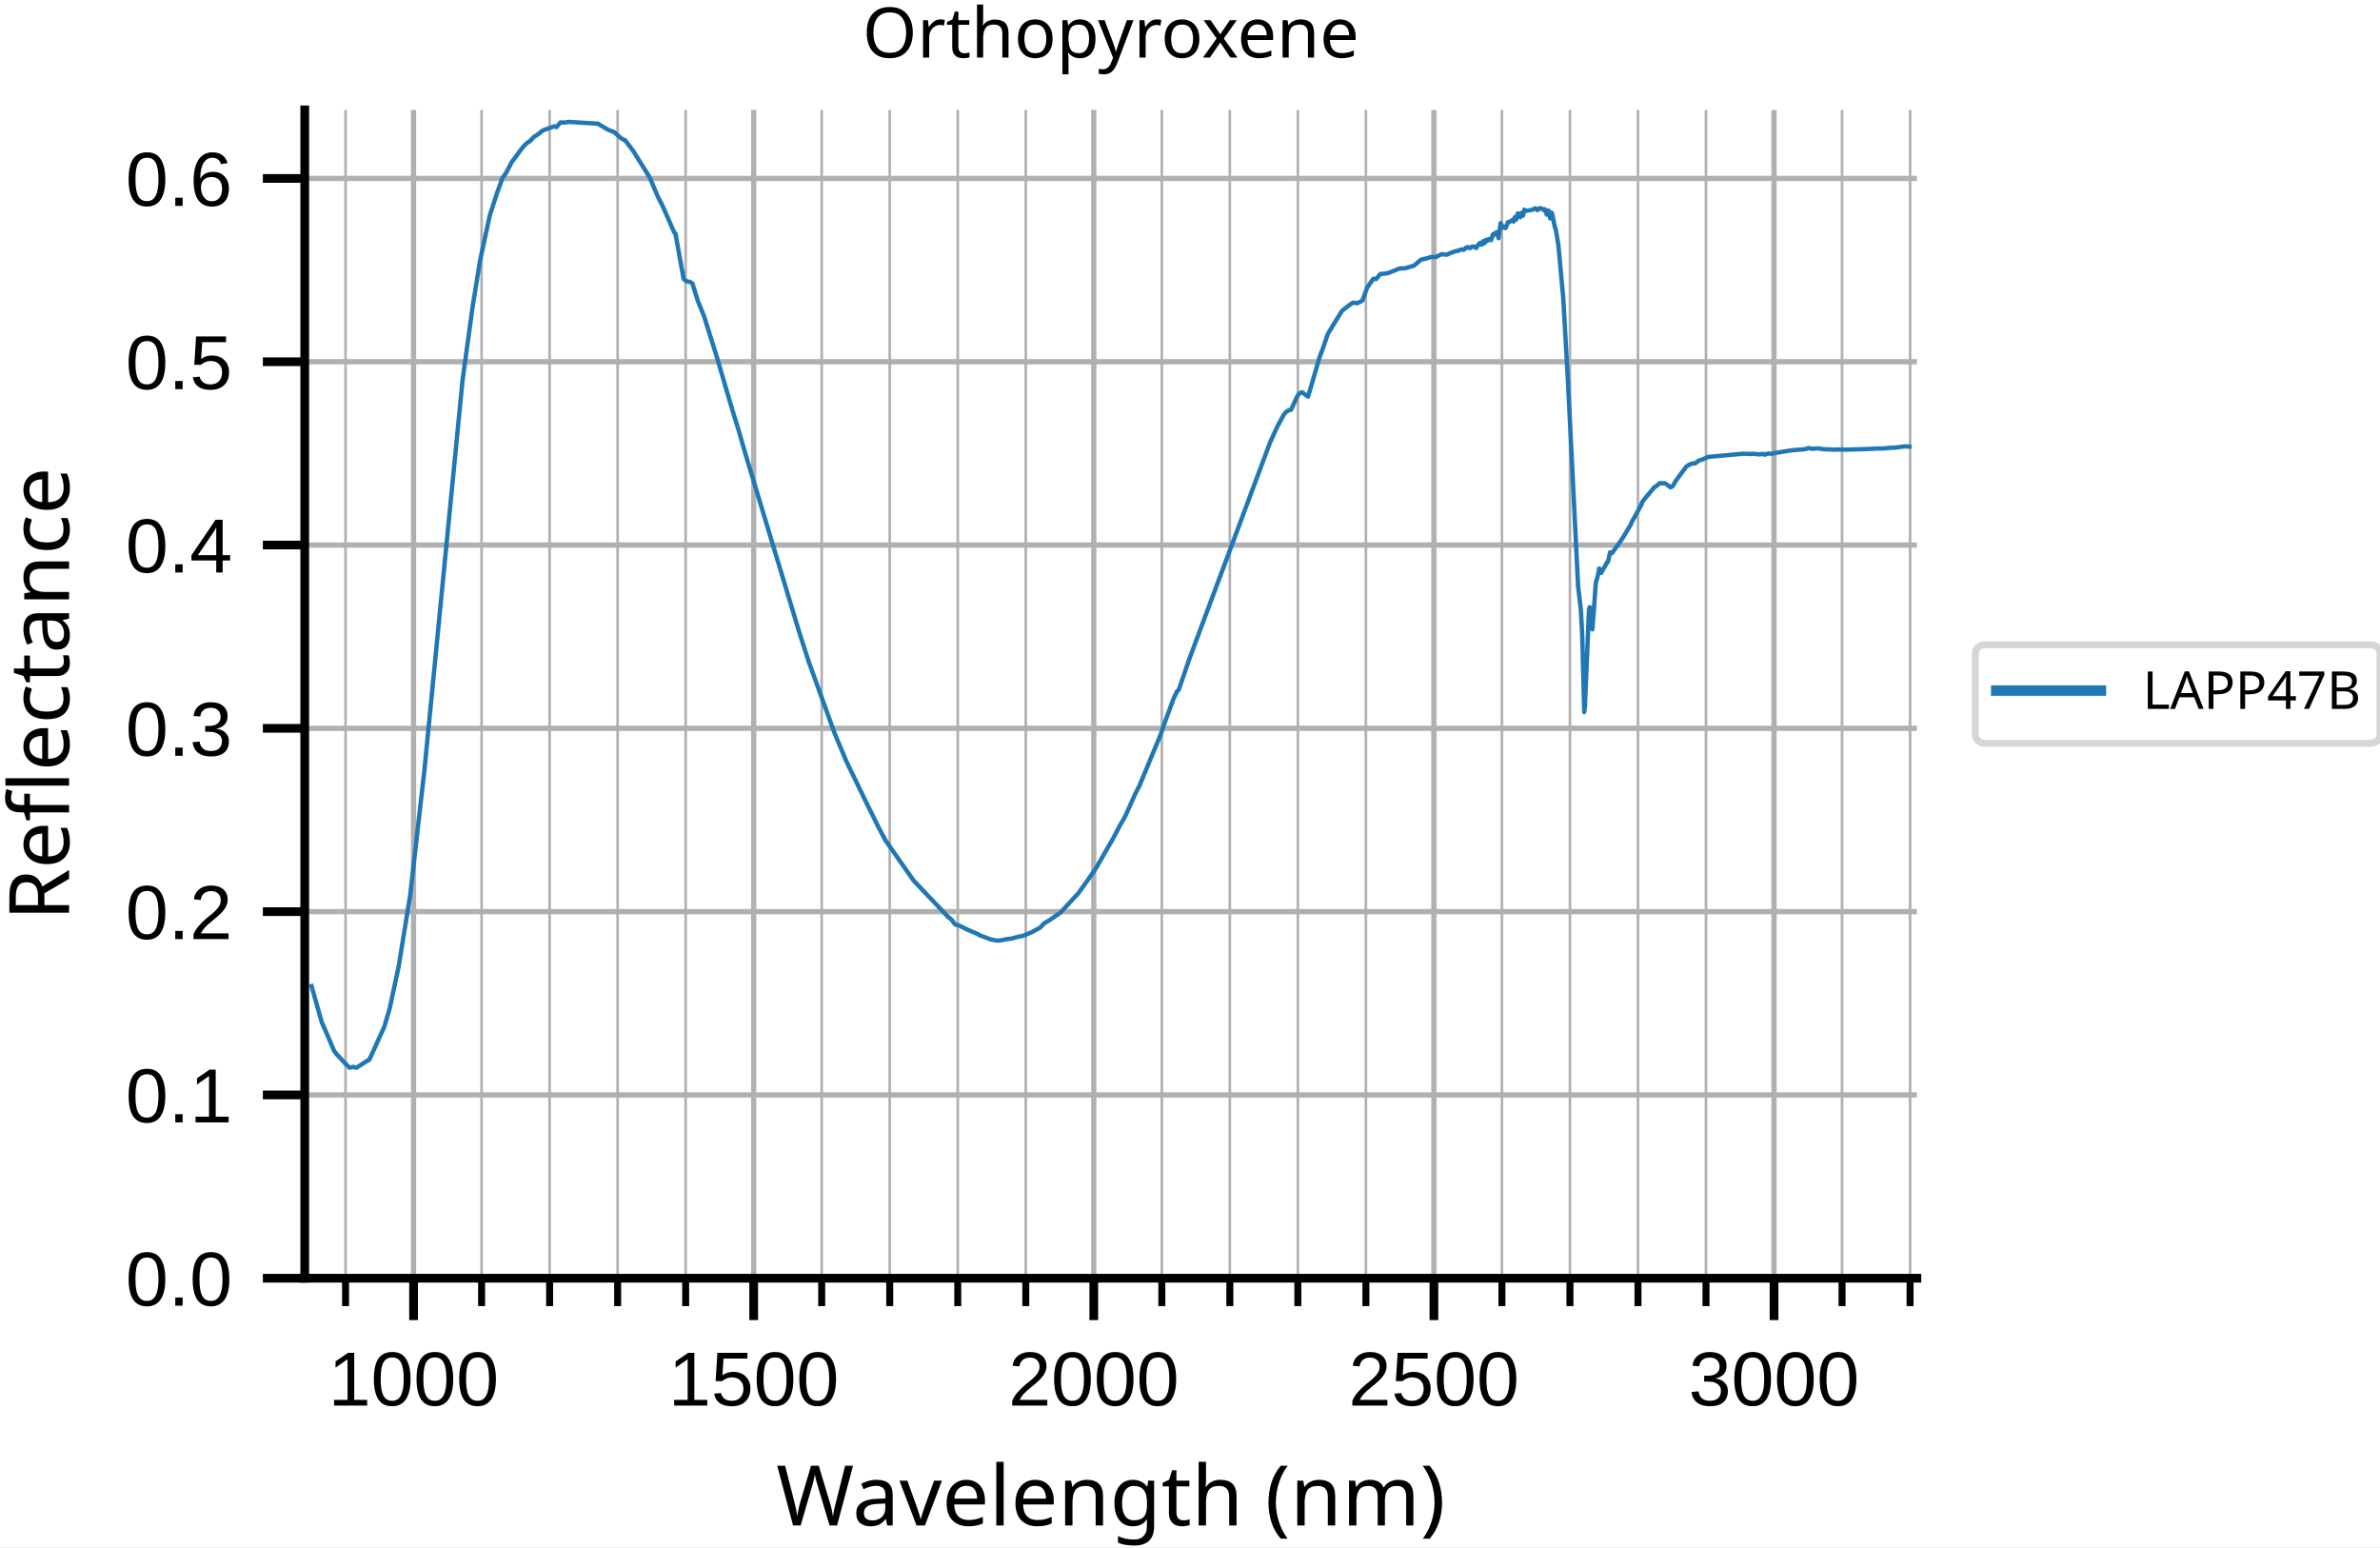
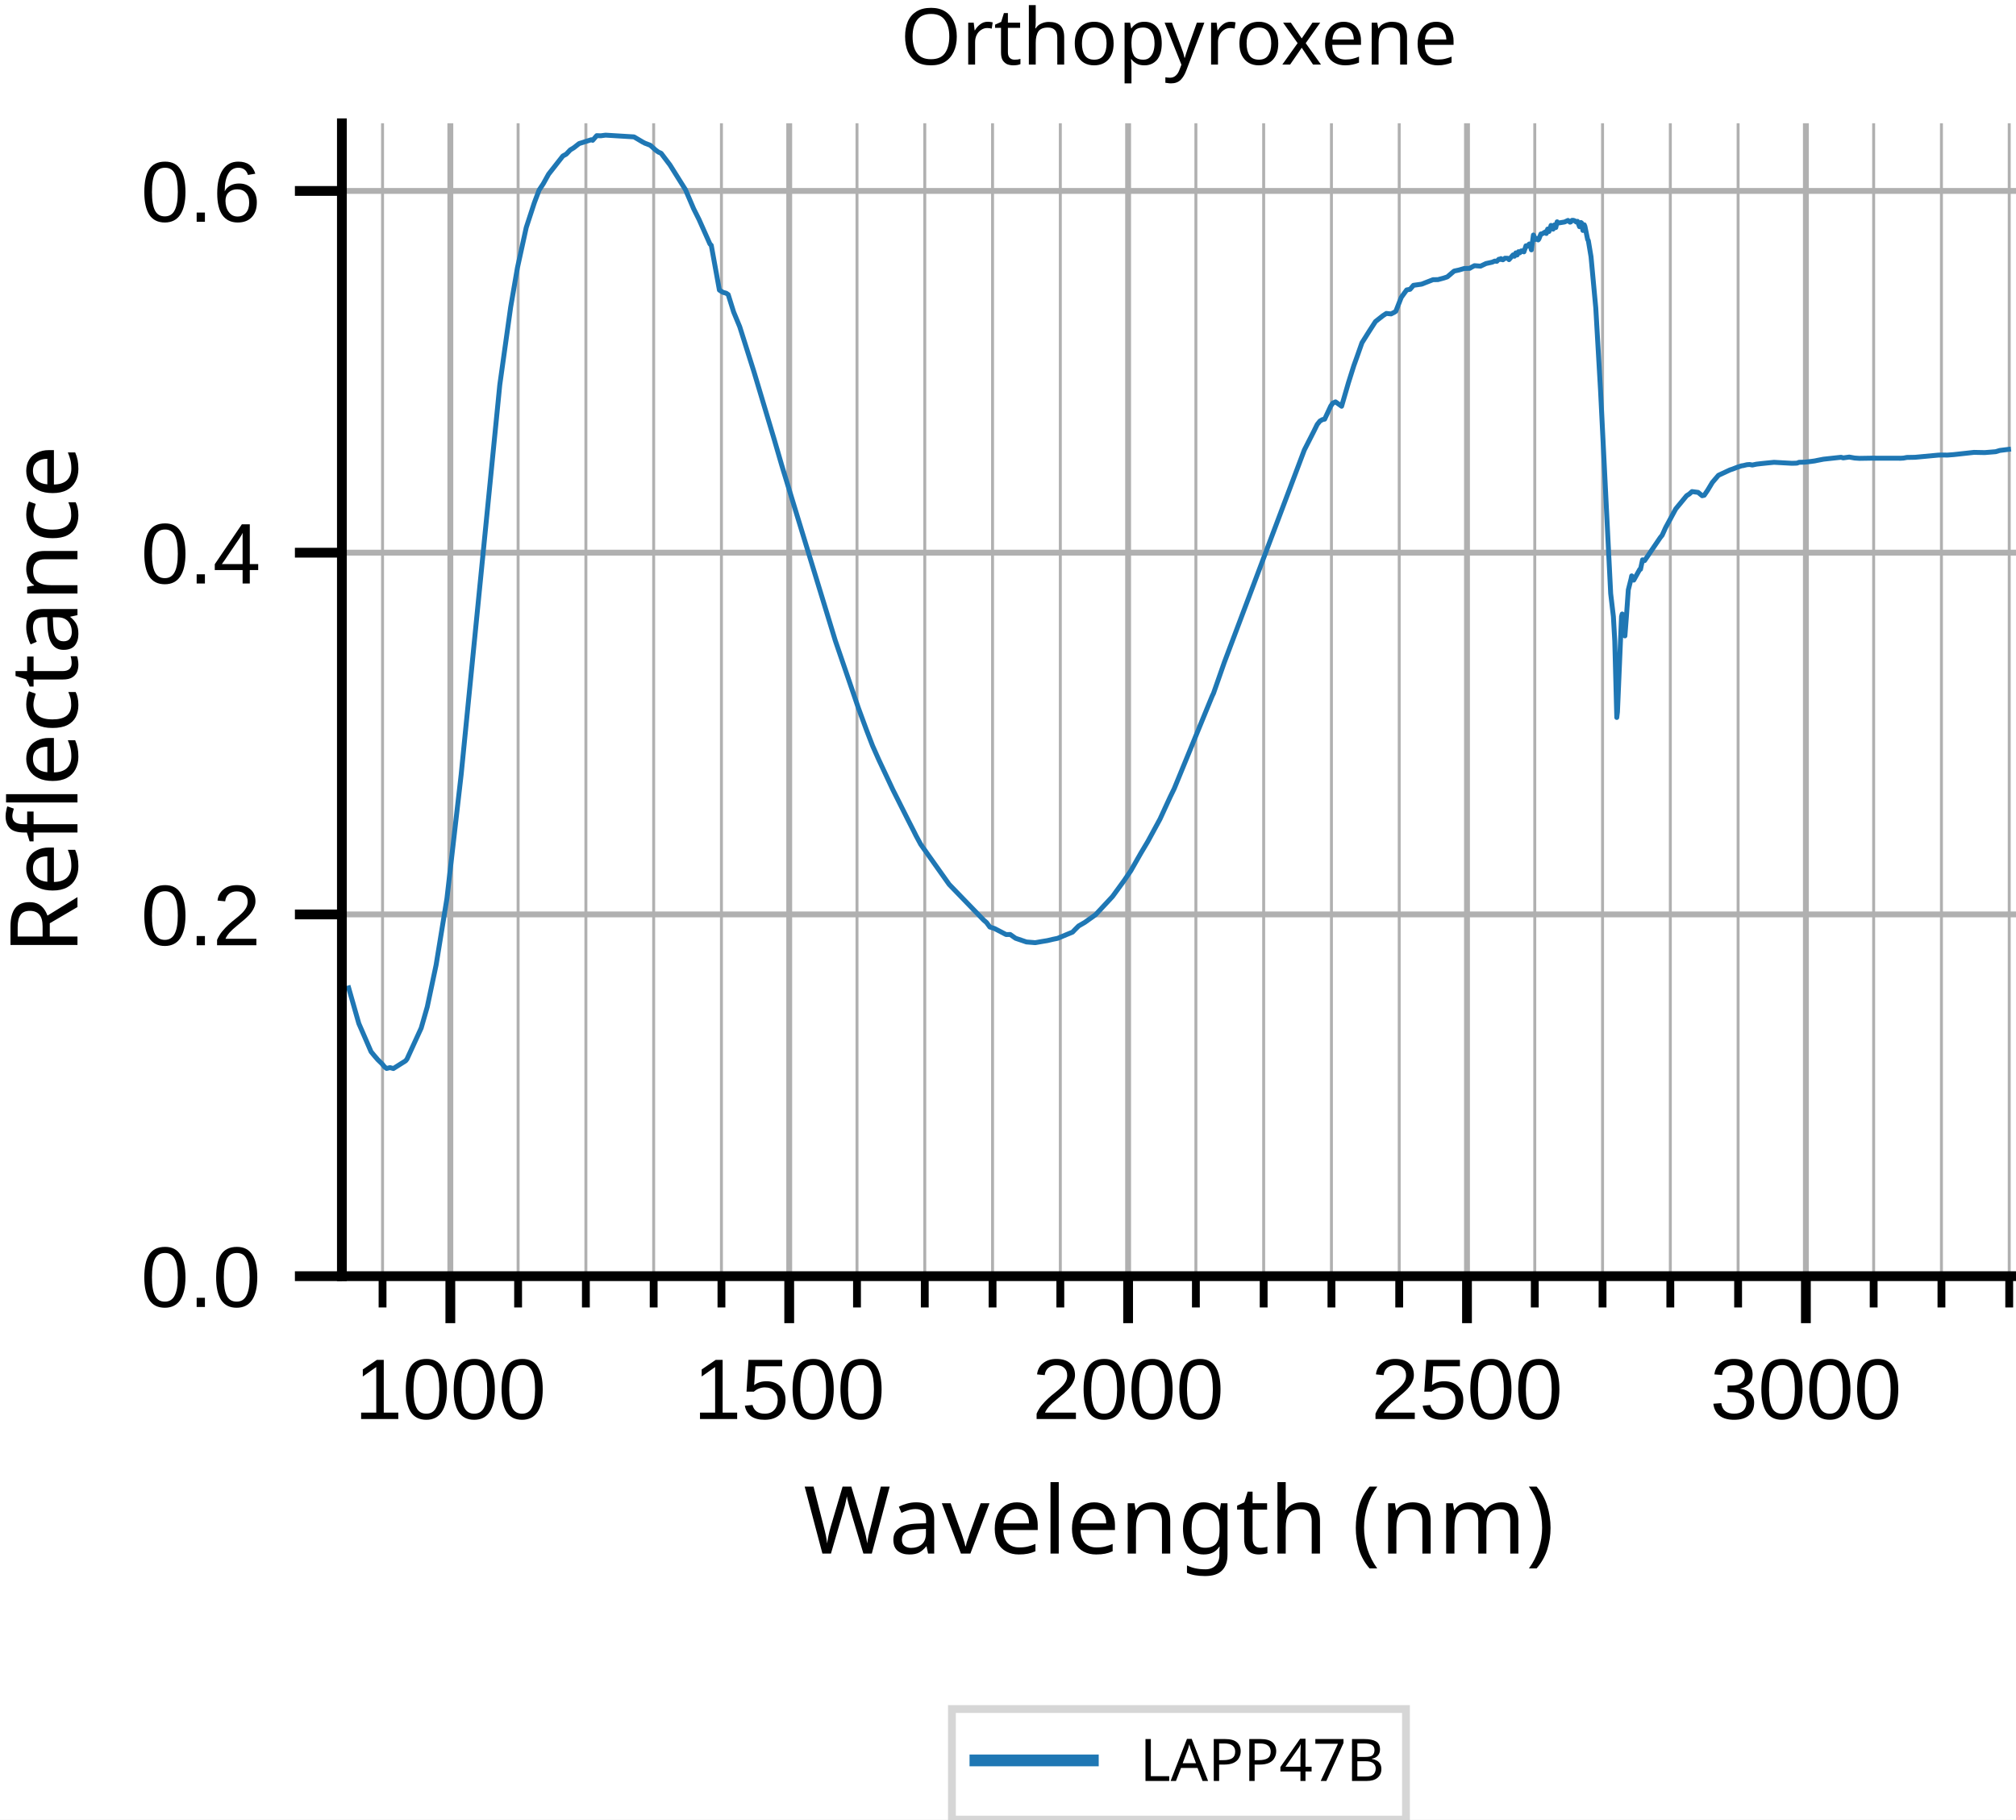
- <svg xmlns="http://www.w3.org/2000/svg" xmlns:xlink="http://www.w3.org/1999/xlink" width="272.831pt" height="177.363pt" viewBox="0 0 272.831 177.363" version="1.1">
+ <svg xmlns="http://www.w3.org/2000/svg" xmlns:xlink="http://www.w3.org/1999/xlink" width="205.989pt" height="185.929pt" viewBox="0 0 205.989 185.929" version="1.1">
  <defs>
    <style type="text/css">*{stroke-linejoin: round; stroke-linecap: butt}</style>
  </defs>
  <g id="figure_1">
    <g id="patch_1">
-       <path d="M 0 177.363  L 272.831 177.363  L 272.831 0  L 0 0  z " style="fill: #ffffff" />
+       <path d="M 0 185.929  L 205.989 185.929  L 205.989 0  L 0 0  z " style="fill: #ffffff" />
    </g>
    <g id="axes_1">
      <g id="patch_2">
-         <path d="M 34.933 146.524  L 219.741 146.524  L 219.741 12.598  L 34.933 12.598  z " style="fill: #ffffff" />
+         <path d="M 34.933 130.398  L 205.989 130.398  L 205.989 12.598  L 34.933 12.598  z " style="fill: #ffffff" />
      </g>
      <g id="matplotlib.axis_1">
        <g id="xtick_1">
          <g id="line2d_1">
-             <path d="M 47.409 146.524  L 47.409 12.598  " clip-path="url(#p592f9f5603)" style="fill: none; stroke: #b0b0b0; stroke-width: 0.6; stroke-linecap: square" />
+             <path d="M 46.014 130.398  L 46.014 12.598  " clip-path="url(#p2ad64f563c)" style="fill: none; stroke: #b0b0b0; stroke-width: 0.6; stroke-linecap: square" />
          </g>
          <g id="line2d_2">
            <defs>
-               <path id="m6a6fd851f0" d="M 0 0  L 0 4.8  " style="stroke: #000000" />
+               <path id="m87b49c93bc" d="M 0 0  L 0 4.8  " style="stroke: #000000" />
            </defs>
            <g>
-               <use xlink:href="#m6a6fd851f0" x="47.409" y="146.524" style="stroke: #000000" />
+               <use xlink:href="#m87b49c93bc" x="46.014" y="130.398" style="stroke: #000000" />
            </g>
          </g>
          <g id="text_1">
-             <text style="font: 8.8px 'Arial'; text-anchor: middle" x="47.409" y="161.123" transform="rotate(-0 47.40947 161.1231)">1000</text>
+             <text style="font: 8.8px 'Arial'; text-anchor: middle" x="46.014" y="144.997" transform="rotate(-0 46.01353 144.9971)">1000</text>
          </g>
        </g>
        <g id="xtick_2">
          <g id="line2d_3">
-             <path d="M 86.398 146.524  L 86.398 12.598  " clip-path="url(#p592f9f5603)" style="fill: none; stroke: #b0b0b0; stroke-width: 0.6; stroke-linecap: square" />
+             <path d="M 80.64 130.398  L 80.64 12.598  " clip-path="url(#p2ad64f563c)" style="fill: none; stroke: #b0b0b0; stroke-width: 0.6; stroke-linecap: square" />
          </g>
          <g id="line2d_4">
            <g>
-               <use xlink:href="#m6a6fd851f0" x="86.398" y="146.524" style="stroke: #000000" />
+               <use xlink:href="#m87b49c93bc" x="80.64" y="130.398" style="stroke: #000000" />
            </g>
          </g>
          <g id="text_2">
-             <text style="font: 8.8px 'Arial'; text-anchor: middle" x="86.398" y="161.123" transform="rotate(-0 86.39844 161.1231)">1500</text>
+             <text style="font: 8.8px 'Arial'; text-anchor: middle" x="80.64" y="144.997" transform="rotate(-0 80.64018 144.9971)">1500</text>
          </g>
        </g>
        <g id="xtick_3">
          <g id="line2d_5">
-             <path d="M 125.387 146.524  L 125.387 12.598  " clip-path="url(#p592f9f5603)" style="fill: none; stroke: #b0b0b0; stroke-width: 0.6; stroke-linecap: square" />
+             <path d="M 115.267 130.398  L 115.267 12.598  " clip-path="url(#p2ad64f563c)" style="fill: none; stroke: #b0b0b0; stroke-width: 0.6; stroke-linecap: square" />
          </g>
          <g id="line2d_6">
            <g>
-               <use xlink:href="#m6a6fd851f0" x="125.387" y="146.524" style="stroke: #000000" />
+               <use xlink:href="#m87b49c93bc" x="115.267" y="130.398" style="stroke: #000000" />
            </g>
          </g>
          <g id="text_3">
-             <text style="font: 8.8px 'Arial'; text-anchor: middle" x="125.387" y="161.123" transform="rotate(-0 125.3874 161.1231)">2000</text>
+             <text style="font: 8.8px 'Arial'; text-anchor: middle" x="115.267" y="144.997" transform="rotate(-0 115.2668 144.9971)">2000</text>
          </g>
        </g>
        <g id="xtick_4">
          <g id="line2d_7">
-             <path d="M 164.376 146.524  L 164.376 12.598  " clip-path="url(#p592f9f5603)" style="fill: none; stroke: #b0b0b0; stroke-width: 0.6; stroke-linecap: square" />
+             <path d="M 149.893 130.398  L 149.893 12.598  " clip-path="url(#p2ad64f563c)" style="fill: none; stroke: #b0b0b0; stroke-width: 0.6; stroke-linecap: square" />
          </g>
          <g id="line2d_8">
            <g>
-               <use xlink:href="#m6a6fd851f0" x="164.376" y="146.524" style="stroke: #000000" />
+               <use xlink:href="#m87b49c93bc" x="149.893" y="130.398" style="stroke: #000000" />
            </g>
          </g>
          <g id="text_4">
-             <text style="font: 8.8px 'Arial'; text-anchor: middle" x="164.376" y="161.123" transform="rotate(-0 164.3764 161.1231)">2500</text>
+             <text style="font: 8.8px 'Arial'; text-anchor: middle" x="149.893" y="144.997" transform="rotate(-0 149.8935 144.9971)">2500</text>
          </g>
        </g>
        <g id="xtick_5">
          <g id="line2d_9">
-             <path d="M 203.365 146.524  L 203.365 12.598  " clip-path="url(#p592f9f5603)" style="fill: none; stroke: #b0b0b0; stroke-width: 0.6; stroke-linecap: square" />
+             <path d="M 184.52 130.398  L 184.52 12.598  " clip-path="url(#p2ad64f563c)" style="fill: none; stroke: #b0b0b0; stroke-width: 0.6; stroke-linecap: square" />
          </g>
          <g id="line2d_10">
            <g>
-               <use xlink:href="#m6a6fd851f0" x="203.365" y="146.524" style="stroke: #000000" />
+               <use xlink:href="#m87b49c93bc" x="184.52" y="130.398" style="stroke: #000000" />
            </g>
          </g>
          <g id="text_5">
-             <text style="font: 8.8px 'Arial'; text-anchor: middle" x="203.365" y="161.123" transform="rotate(-0 203.3653 161.1231)">3000</text>
+             <text style="font: 8.8px 'Arial'; text-anchor: middle" x="184.52" y="144.997" transform="rotate(-0 184.5201 144.9971)">3000</text>
          </g>
        </g>
        <g id="xtick_6">
          <g id="line2d_11">
-             <path d="M 39.612 146.524  L 39.612 12.598  " clip-path="url(#p592f9f5603)" style="fill: none; stroke: #b0b0b0; stroke-width: 0.3; stroke-linecap: square" />
+             <path d="M 39.088 130.398  L 39.088 12.598  " clip-path="url(#p2ad64f563c)" style="fill: none; stroke: #b0b0b0; stroke-width: 0.3; stroke-linecap: square" />
          </g>
          <g id="line2d_12">
            <defs>
-               <path id="m30cf707207" d="M 0 0  L 0 3.2  " style="stroke: #000000; stroke-width: 0.8" />
+               <path id="mb5e3f4a80e" d="M 0 0  L 0 3.2  " style="stroke: #000000; stroke-width: 0.8" />
            </defs>
            <g>
-               <use xlink:href="#m30cf707207" x="39.612" y="146.524" style="stroke: #000000; stroke-width: 0.8" />
+               <use xlink:href="#mb5e3f4a80e" x="39.088" y="130.398" style="stroke: #000000; stroke-width: 0.8" />
            </g>
          </g>
        </g>
        <g id="xtick_7">
          <g id="line2d_13">
-             <path d="M 55.207 146.524  L 55.207 12.598  " clip-path="url(#p592f9f5603)" style="fill: none; stroke: #b0b0b0; stroke-width: 0.3; stroke-linecap: square" />
+             <path d="M 52.939 130.398  L 52.939 12.598  " clip-path="url(#p2ad64f563c)" style="fill: none; stroke: #b0b0b0; stroke-width: 0.3; stroke-linecap: square" />
          </g>
          <g id="line2d_14">
            <g>
-               <use xlink:href="#m30cf707207" x="55.207" y="146.524" style="stroke: #000000; stroke-width: 0.8" />
+               <use xlink:href="#mb5e3f4a80e" x="52.939" y="130.398" style="stroke: #000000; stroke-width: 0.8" />
            </g>
          </g>
        </g>
        <g id="xtick_8">
          <g id="line2d_15">
-             <path d="M 63.005 146.524  L 63.005 12.598  " clip-path="url(#p592f9f5603)" style="fill: none; stroke: #b0b0b0; stroke-width: 0.3; stroke-linecap: square" />
+             <path d="M 59.864 130.398  L 59.864 12.598  " clip-path="url(#p2ad64f563c)" style="fill: none; stroke: #b0b0b0; stroke-width: 0.3; stroke-linecap: square" />
          </g>
          <g id="line2d_16">
            <g>
-               <use xlink:href="#m30cf707207" x="63.005" y="146.524" style="stroke: #000000; stroke-width: 0.8" />
+               <use xlink:href="#mb5e3f4a80e" x="59.864" y="130.398" style="stroke: #000000; stroke-width: 0.8" />
            </g>
          </g>
        </g>
        <g id="xtick_9">
          <g id="line2d_17">
-             <path d="M 70.803 146.524  L 70.803 12.598  " clip-path="url(#p592f9f5603)" style="fill: none; stroke: #b0b0b0; stroke-width: 0.3; stroke-linecap: square" />
+             <path d="M 66.79 130.398  L 66.79 12.598  " clip-path="url(#p2ad64f563c)" style="fill: none; stroke: #b0b0b0; stroke-width: 0.3; stroke-linecap: square" />
          </g>
          <g id="line2d_18">
            <g>
-               <use xlink:href="#m30cf707207" x="70.803" y="146.524" style="stroke: #000000; stroke-width: 0.8" />
+               <use xlink:href="#mb5e3f4a80e" x="66.79" y="130.398" style="stroke: #000000; stroke-width: 0.8" />
            </g>
          </g>
        </g>
        <g id="xtick_10">
          <g id="line2d_19">
-             <path d="M 78.601 146.524  L 78.601 12.598  " clip-path="url(#p592f9f5603)" style="fill: none; stroke: #b0b0b0; stroke-width: 0.3; stroke-linecap: square" />
+             <path d="M 73.715 130.398  L 73.715 12.598  " clip-path="url(#p2ad64f563c)" style="fill: none; stroke: #b0b0b0; stroke-width: 0.3; stroke-linecap: square" />
          </g>
          <g id="line2d_20">
            <g>
-               <use xlink:href="#m30cf707207" x="78.601" y="146.524" style="stroke: #000000; stroke-width: 0.8" />
+               <use xlink:href="#mb5e3f4a80e" x="73.715" y="130.398" style="stroke: #000000; stroke-width: 0.8" />
            </g>
          </g>
        </g>
        <g id="xtick_11">
          <g id="line2d_21">
-             <path d="M 94.196 146.524  L 94.196 12.598  " clip-path="url(#p592f9f5603)" style="fill: none; stroke: #b0b0b0; stroke-width: 0.3; stroke-linecap: square" />
+             <path d="M 87.566 130.398  L 87.566 12.598  " clip-path="url(#p2ad64f563c)" style="fill: none; stroke: #b0b0b0; stroke-width: 0.3; stroke-linecap: square" />
          </g>
          <g id="line2d_22">
            <g>
-               <use xlink:href="#m30cf707207" x="94.196" y="146.524" style="stroke: #000000; stroke-width: 0.8" />
+               <use xlink:href="#mb5e3f4a80e" x="87.566" y="130.398" style="stroke: #000000; stroke-width: 0.8" />
            </g>
          </g>
        </g>
        <g id="xtick_12">
          <g id="line2d_23">
-             <path d="M 101.994 146.524  L 101.994 12.598  " clip-path="url(#p592f9f5603)" style="fill: none; stroke: #b0b0b0; stroke-width: 0.3; stroke-linecap: square" />
+             <path d="M 94.491 130.398  L 94.491 12.598  " clip-path="url(#p2ad64f563c)" style="fill: none; stroke: #b0b0b0; stroke-width: 0.3; stroke-linecap: square" />
          </g>
          <g id="line2d_24">
            <g>
-               <use xlink:href="#m30cf707207" x="101.994" y="146.524" style="stroke: #000000; stroke-width: 0.8" />
+               <use xlink:href="#mb5e3f4a80e" x="94.491" y="130.398" style="stroke: #000000; stroke-width: 0.8" />
            </g>
          </g>
        </g>
        <g id="xtick_13">
          <g id="line2d_25">
-             <path d="M 109.792 146.524  L 109.792 12.598  " clip-path="url(#p592f9f5603)" style="fill: none; stroke: #b0b0b0; stroke-width: 0.3; stroke-linecap: square" />
+             <path d="M 101.416 130.398  L 101.416 12.598  " clip-path="url(#p2ad64f563c)" style="fill: none; stroke: #b0b0b0; stroke-width: 0.3; stroke-linecap: square" />
          </g>
          <g id="line2d_26">
            <g>
-               <use xlink:href="#m30cf707207" x="109.792" y="146.524" style="stroke: #000000; stroke-width: 0.8" />
+               <use xlink:href="#mb5e3f4a80e" x="101.416" y="130.398" style="stroke: #000000; stroke-width: 0.8" />
            </g>
          </g>
        </g>
        <g id="xtick_14">
          <g id="line2d_27">
-             <path d="M 117.59 146.524  L 117.59 12.598  " clip-path="url(#p592f9f5603)" style="fill: none; stroke: #b0b0b0; stroke-width: 0.3; stroke-linecap: square" />
+             <path d="M 108.341 130.398  L 108.341 12.598  " clip-path="url(#p2ad64f563c)" style="fill: none; stroke: #b0b0b0; stroke-width: 0.3; stroke-linecap: square" />
          </g>
          <g id="line2d_28">
            <g>
-               <use xlink:href="#m30cf707207" x="117.59" y="146.524" style="stroke: #000000; stroke-width: 0.8" />
+               <use xlink:href="#mb5e3f4a80e" x="108.341" y="130.398" style="stroke: #000000; stroke-width: 0.8" />
            </g>
          </g>
        </g>
        <g id="xtick_15">
          <g id="line2d_29">
-             <path d="M 133.185 146.524  L 133.185 12.598  " clip-path="url(#p592f9f5603)" style="fill: none; stroke: #b0b0b0; stroke-width: 0.3; stroke-linecap: square" />
+             <path d="M 122.192 130.398  L 122.192 12.598  " clip-path="url(#p2ad64f563c)" style="fill: none; stroke: #b0b0b0; stroke-width: 0.3; stroke-linecap: square" />
          </g>
          <g id="line2d_30">
            <g>
-               <use xlink:href="#m30cf707207" x="133.185" y="146.524" style="stroke: #000000; stroke-width: 0.8" />
+               <use xlink:href="#mb5e3f4a80e" x="122.192" y="130.398" style="stroke: #000000; stroke-width: 0.8" />
            </g>
          </g>
        </g>
        <g id="xtick_16">
          <g id="line2d_31">
-             <path d="M 140.983 146.524  L 140.983 12.598  " clip-path="url(#p592f9f5603)" style="fill: none; stroke: #b0b0b0; stroke-width: 0.3; stroke-linecap: square" />
+             <path d="M 129.117 130.398  L 129.117 12.598  " clip-path="url(#p2ad64f563c)" style="fill: none; stroke: #b0b0b0; stroke-width: 0.3; stroke-linecap: square" />
          </g>
          <g id="line2d_32">
            <g>
-               <use xlink:href="#m30cf707207" x="140.983" y="146.524" style="stroke: #000000; stroke-width: 0.8" />
+               <use xlink:href="#mb5e3f4a80e" x="129.117" y="130.398" style="stroke: #000000; stroke-width: 0.8" />
            </g>
          </g>
        </g>
        <g id="xtick_17">
          <g id="line2d_33">
-             <path d="M 148.781 146.524  L 148.781 12.598  " clip-path="url(#p592f9f5603)" style="fill: none; stroke: #b0b0b0; stroke-width: 0.3; stroke-linecap: square" />
+             <path d="M 136.043 130.398  L 136.043 12.598  " clip-path="url(#p2ad64f563c)" style="fill: none; stroke: #b0b0b0; stroke-width: 0.3; stroke-linecap: square" />
          </g>
          <g id="line2d_34">
            <g>
-               <use xlink:href="#m30cf707207" x="148.781" y="146.524" style="stroke: #000000; stroke-width: 0.8" />
+               <use xlink:href="#mb5e3f4a80e" x="136.043" y="130.398" style="stroke: #000000; stroke-width: 0.8" />
            </g>
          </g>
        </g>
        <g id="xtick_18">
          <g id="line2d_35">
-             <path d="M 156.579 146.524  L 156.579 12.598  " clip-path="url(#p592f9f5603)" style="fill: none; stroke: #b0b0b0; stroke-width: 0.3; stroke-linecap: square" />
+             <path d="M 142.968 130.398  L 142.968 12.598  " clip-path="url(#p2ad64f563c)" style="fill: none; stroke: #b0b0b0; stroke-width: 0.3; stroke-linecap: square" />
          </g>
          <g id="line2d_36">
            <g>
-               <use xlink:href="#m30cf707207" x="156.579" y="146.524" style="stroke: #000000; stroke-width: 0.8" />
+               <use xlink:href="#mb5e3f4a80e" x="142.968" y="130.398" style="stroke: #000000; stroke-width: 0.8" />
            </g>
          </g>
        </g>
        <g id="xtick_19">
          <g id="line2d_37">
-             <path d="M 172.174 146.524  L 172.174 12.598  " clip-path="url(#p592f9f5603)" style="fill: none; stroke: #b0b0b0; stroke-width: 0.3; stroke-linecap: square" />
+             <path d="M 156.819 130.398  L 156.819 12.598  " clip-path="url(#p2ad64f563c)" style="fill: none; stroke: #b0b0b0; stroke-width: 0.3; stroke-linecap: square" />
          </g>
          <g id="line2d_38">
            <g>
-               <use xlink:href="#m30cf707207" x="172.174" y="146.524" style="stroke: #000000; stroke-width: 0.8" />
+               <use xlink:href="#mb5e3f4a80e" x="156.819" y="130.398" style="stroke: #000000; stroke-width: 0.8" />
            </g>
          </g>
        </g>
        <g id="xtick_20">
          <g id="line2d_39">
-             <path d="M 179.972 146.524  L 179.972 12.598  " clip-path="url(#p592f9f5603)" style="fill: none; stroke: #b0b0b0; stroke-width: 0.3; stroke-linecap: square" />
+             <path d="M 163.744 130.398  L 163.744 12.598  " clip-path="url(#p2ad64f563c)" style="fill: none; stroke: #b0b0b0; stroke-width: 0.3; stroke-linecap: square" />
          </g>
          <g id="line2d_40">
            <g>
-               <use xlink:href="#m30cf707207" x="179.972" y="146.524" style="stroke: #000000; stroke-width: 0.8" />
+               <use xlink:href="#mb5e3f4a80e" x="163.744" y="130.398" style="stroke: #000000; stroke-width: 0.8" />
            </g>
          </g>
        </g>
        <g id="xtick_21">
          <g id="line2d_41">
-             <path d="M 187.77 146.524  L 187.77 12.598  " clip-path="url(#p592f9f5603)" style="fill: none; stroke: #b0b0b0; stroke-width: 0.3; stroke-linecap: square" />
+             <path d="M 170.669 130.398  L 170.669 12.598  " clip-path="url(#p2ad64f563c)" style="fill: none; stroke: #b0b0b0; stroke-width: 0.3; stroke-linecap: square" />
          </g>
          <g id="line2d_42">
            <g>
-               <use xlink:href="#m30cf707207" x="187.77" y="146.524" style="stroke: #000000; stroke-width: 0.8" />
+               <use xlink:href="#mb5e3f4a80e" x="170.669" y="130.398" style="stroke: #000000; stroke-width: 0.8" />
            </g>
          </g>
        </g>
        <g id="xtick_22">
          <g id="line2d_43">
-             <path d="M 195.568 146.524  L 195.568 12.598  " clip-path="url(#p592f9f5603)" style="fill: none; stroke: #b0b0b0; stroke-width: 0.3; stroke-linecap: square" />
+             <path d="M 177.595 130.398  L 177.595 12.598  " clip-path="url(#p2ad64f563c)" style="fill: none; stroke: #b0b0b0; stroke-width: 0.3; stroke-linecap: square" />
          </g>
          <g id="line2d_44">
            <g>
-               <use xlink:href="#m30cf707207" x="195.568" y="146.524" style="stroke: #000000; stroke-width: 0.8" />
+               <use xlink:href="#mb5e3f4a80e" x="177.595" y="130.398" style="stroke: #000000; stroke-width: 0.8" />
            </g>
          </g>
        </g>
        <g id="xtick_23">
          <g id="line2d_45">
-             <path d="M 211.163 146.524  L 211.163 12.598  " clip-path="url(#p592f9f5603)" style="fill: none; stroke: #b0b0b0; stroke-width: 0.3; stroke-linecap: square" />
+             <path d="M 191.445 130.398  L 191.445 12.598  " clip-path="url(#p2ad64f563c)" style="fill: none; stroke: #b0b0b0; stroke-width: 0.3; stroke-linecap: square" />
          </g>
          <g id="line2d_46">
            <g>
-               <use xlink:href="#m30cf707207" x="211.163" y="146.524" style="stroke: #000000; stroke-width: 0.8" />
+               <use xlink:href="#mb5e3f4a80e" x="191.445" y="130.398" style="stroke: #000000; stroke-width: 0.8" />
            </g>
          </g>
        </g>
        <g id="xtick_24">
          <g id="line2d_47">
-             <path d="M 218.961 146.524  L 218.961 12.598  " clip-path="url(#p592f9f5603)" style="fill: none; stroke: #b0b0b0; stroke-width: 0.3; stroke-linecap: square" />
+             <path d="M 198.371 130.398  L 198.371 12.598  " clip-path="url(#p2ad64f563c)" style="fill: none; stroke: #b0b0b0; stroke-width: 0.3; stroke-linecap: square" />
          </g>
          <g id="line2d_48">
            <g>
-               <use xlink:href="#m30cf707207" x="218.961" y="146.524" style="stroke: #000000; stroke-width: 0.8" />
+               <use xlink:href="#mb5e3f4a80e" x="198.371" y="130.398" style="stroke: #000000; stroke-width: 0.8" />
+             </g>
+           </g>
+         </g>
+         <g id="xtick_25">
+           <g id="line2d_49">
+             <path d="M 205.296 130.398  L 205.296 12.598  " clip-path="url(#p2ad64f563c)" style="fill: none; stroke: #b0b0b0; stroke-width: 0.3; stroke-linecap: square" />
+           </g>
+           <g id="line2d_50">
+             <g>
+               <use xlink:href="#mb5e3f4a80e" x="205.296" y="130.398" style="stroke: #000000; stroke-width: 0.8" />
            </g>
          </g>
        </g>
        <g id="text_6">
-           <text style="font: 9.6px 'Futura', sans-serif; text-anchor: middle" x="127.337" y="174.869" transform="rotate(-0 127.3368 174.8686)">Wavelength (nm)</text>
+           <text style="font: 9.6px 'Futura', sans-serif; text-anchor: middle" x="120.461" y="158.743" transform="rotate(-0 120.4608 158.7426)">Wavelength (nm)</text>
        </g>
      </g>
      <g id="matplotlib.axis_2">
        <g id="ytick_1">
-           <g id="line2d_49">
-             <path d="M 34.933 146.524  L 219.741 146.524  " clip-path="url(#p592f9f5603)" style="fill: none; stroke: #b0b0b0; stroke-width: 0.6; stroke-linecap: square" />
-           </g>
-           <g id="line2d_50">
+           <g id="line2d_51">
+             <path d="M 34.933 130.398  L 205.989 130.398  " clip-path="url(#p2ad64f563c)" style="fill: none; stroke: #b0b0b0; stroke-width: 0.6; stroke-linecap: square" />
+           </g>
+           <g id="line2d_52">
            <defs>
-               <path id="m3c0d73f82b" d="M 0 0  L -4.8 0  " style="stroke: #000000" />
+               <path id="m62d0001401" d="M 0 0  L -4.8 0  " style="stroke: #000000" />
            </defs>
            <g>
-               <use xlink:href="#m3c0d73f82b" x="34.933" y="146.524" style="stroke: #000000" />
+               <use xlink:href="#m62d0001401" x="34.933" y="130.398" style="stroke: #000000" />
            </g>
          </g>
          <g id="text_7">
-             <text style="font: 8.8px 'Arial'; text-anchor: end" x="26.633" y="149.674" transform="rotate(-0 26.633 149.6736)">0.0</text>
+             <text style="font: 8.8px 'Arial'; text-anchor: end" x="26.633" y="133.548" transform="rotate(-0 26.633 133.5476)">0.0</text>
          </g>
        </g>
        <g id="ytick_2">
-           <g id="line2d_51">
-             <path d="M 34.933 125.513  L 219.741 125.513  " clip-path="url(#p592f9f5603)" style="fill: none; stroke: #b0b0b0; stroke-width: 0.6; stroke-linecap: square" />
-           </g>
-           <g id="line2d_52">
-             <g>
-               <use xlink:href="#m3c0d73f82b" x="34.933" y="125.513" style="stroke: #000000" />
+           <g id="line2d_53">
+             <path d="M 34.933 93.435  L 205.989 93.435  " clip-path="url(#p2ad64f563c)" style="fill: none; stroke: #b0b0b0; stroke-width: 0.6; stroke-linecap: square" />
+           </g>
+           <g id="line2d_54">
+             <g>
+               <use xlink:href="#m62d0001401" x="34.933" y="93.435" style="stroke: #000000" />
            </g>
          </g>
          <g id="text_8">
-             <text style="font: 8.8px 'Arial'; text-anchor: end" x="26.633" y="128.662" transform="rotate(-0 26.633 128.6621)">0.1</text>
+             <text style="font: 8.8px 'Arial'; text-anchor: end" x="26.633" y="96.584" transform="rotate(-0 26.633 96.58445)">0.2</text>
          </g>
        </g>
        <g id="ytick_3">
-           <g id="line2d_53">
-             <path d="M 34.933 104.501  L 219.741 104.501  " clip-path="url(#p592f9f5603)" style="fill: none; stroke: #b0b0b0; stroke-width: 0.6; stroke-linecap: square" />
-           </g>
-           <g id="line2d_54">
-             <g>
-               <use xlink:href="#m3c0d73f82b" x="34.933" y="104.501" style="stroke: #000000" />
+           <g id="line2d_55">
+             <path d="M 34.933 56.472  L 205.989 56.472  " clip-path="url(#p2ad64f563c)" style="fill: none; stroke: #b0b0b0; stroke-width: 0.6; stroke-linecap: square" />
+           </g>
+           <g id="line2d_56">
+             <g>
+               <use xlink:href="#m62d0001401" x="34.933" y="56.472" style="stroke: #000000" />
            </g>
          </g>
          <g id="text_9">
-             <text style="font: 8.8px 'Arial'; text-anchor: end" x="26.633" y="107.65" transform="rotate(-0 26.633 107.6505)">0.2</text>
+             <text style="font: 8.8px 'Arial'; text-anchor: end" x="26.633" y="59.621" transform="rotate(-0 26.633 59.62128)">0.4</text>
          </g>
        </g>
        <g id="ytick_4">
-           <g id="line2d_55">
-             <path d="M 34.933 83.489  L 219.741 83.489  " clip-path="url(#p592f9f5603)" style="fill: none; stroke: #b0b0b0; stroke-width: 0.6; stroke-linecap: square" />
-           </g>
-           <g id="line2d_56">
-             <g>
-               <use xlink:href="#m3c0d73f82b" x="34.933" y="83.489" style="stroke: #000000" />
+           <g id="line2d_57">
+             <path d="M 34.933 19.509  L 205.989 19.509  " clip-path="url(#p2ad64f563c)" style="fill: none; stroke: #b0b0b0; stroke-width: 0.6; stroke-linecap: square" />
+           </g>
+           <g id="line2d_58">
+             <g>
+               <use xlink:href="#m62d0001401" x="34.933" y="19.509" style="stroke: #000000" />
            </g>
          </g>
          <g id="text_10">
-             <text style="font: 8.8px 'Arial'; text-anchor: end" x="26.633" y="86.639" transform="rotate(-0 26.633 86.63891)">0.3</text>
-           </g>
-         </g>
-         <g id="ytick_5">
-           <g id="line2d_57">
-             <path d="M 34.933 62.478  L 219.741 62.478  " clip-path="url(#p592f9f5603)" style="fill: none; stroke: #b0b0b0; stroke-width: 0.6; stroke-linecap: square" />
-           </g>
-           <g id="line2d_58">
-             <g>
-               <use xlink:href="#m3c0d73f82b" x="34.933" y="62.478" style="stroke: #000000" />
-             </g>
-           </g>
-           <g id="text_11">
-             <text style="font: 8.8px 'Arial'; text-anchor: end" x="26.633" y="65.627" transform="rotate(-0 26.633 65.62734)">0.4</text>
-           </g>
-         </g>
-         <g id="ytick_6">
-           <g id="line2d_59">
-             <path d="M 34.933 41.466  L 219.741 41.466  " clip-path="url(#p592f9f5603)" style="fill: none; stroke: #b0b0b0; stroke-width: 0.6; stroke-linecap: square" />
-           </g>
-           <g id="line2d_60">
-             <g>
-               <use xlink:href="#m3c0d73f82b" x="34.933" y="41.466" style="stroke: #000000" />
-             </g>
-           </g>
-           <g id="text_12">
-             <text style="font: 8.8px 'Arial'; text-anchor: end" x="26.633" y="44.616" transform="rotate(-0 26.633 44.61576)">0.5</text>
-           </g>
-         </g>
-         <g id="ytick_7">
-           <g id="line2d_61">
-             <path d="M 34.933 20.455  L 219.741 20.455  " clip-path="url(#p592f9f5603)" style="fill: none; stroke: #b0b0b0; stroke-width: 0.6; stroke-linecap: square" />
-           </g>
-           <g id="line2d_62">
-             <g>
-               <use xlink:href="#m3c0d73f82b" x="34.933" y="20.455" style="stroke: #000000" />
-             </g>
-           </g>
-           <g id="text_13">
-             <text style="font: 8.8px 'Arial'; text-anchor: end" x="26.633" y="23.604" transform="rotate(-0 26.633 23.60419)">0.6</text>
-           </g>
-         </g>
-         <g id="text_14">
-           <text style="font: 9.6px 'Futura', sans-serif; text-anchor: middle" x="7.917" y="79.561" transform="rotate(-90 7.917 79.56085)">Reflectance</text>
-         </g>
-       </g>
-       <g id="line2d_63">
-         <path d="M 35.713 113.035  L 36.882 117.174  L 37.506 118.588  L 38.286 120.442  L 38.598 120.858  L 38.988 121.266  L 39.456 121.776  L 39.768 122.108  L 40.08 122.395  L 40.469 122.297  L 40.859 122.404  L 42.185 121.541  L 42.341 121.475  L 44.056 117.7  L 44.68 115.564  L 45.694 110.828  L 47.02 102.645  L 48.657 88.243  L 53.024 43.591  L 54.194 35.048  L 55.051 29.783  L 56.143 24.705  L 57.001 22.06  L 57.625 20.353  L 58.014 19.819  L 58.638 18.625  L 59.808 17.036  L 60.042 16.755  L 60.432 16.373  L 60.744 16.181  L 61.212 15.687  L 61.601 15.449  L 62.225 14.955  L 63.551 14.475  L 63.785 14.574  L 64.253 14.033  L 64.721 14.049  L 65.188 13.972  L 68.541 14.178  L 69.555 14.784  L 69.789 14.907  L 70.413 15.149  L 71.037 15.716  L 71.349 15.941  L 71.661 16.079  L 72.596 17.314  L 74.468 20.319  L 75.404 22.528  L 75.949 23.587  L 77.275 26.617  L 77.431 26.773  L 78.367 31.974  L 78.679 32.225  L 79.146 32.337  L 79.38 32.5  L 80.004 34.517  L 80.706 36.236  L 82.188 40.969  L 83.591 45.77  L 84.059 47.339  L 84.683 49.36  L 85.463 52.07  L 91.623 72.475  L 92.715 75.869  L 95.678 84.062  L 97.003 87.228  L 99.343 92.072  L 100.045 93.479  L 100.668 94.753  L 100.98 95.344  L 101.526 96.361  L 104.723 100.93  L 108.7 105.12  L 109.09 105.432  L 109.48 105.965  L 109.948 106.093  L 110.884 106.56  L 112.053 107.057  L 112.365 107.237  L 113.613 107.697  L 114.315 107.823  L 114.626 107.808  L 115.484 107.644  L 116.03 107.576  L 116.654 107.394  L 117.278 107.279  L 118.291 106.851  L 119.227 106.342  L 119.695 105.841  L 120.319 105.478  L 121.566 104.611  L 123.594 102.42  L 124.842 100.679  L 125.621 99.552  L 126.791 97.517  L 127.571 96.174  L 128.429 94.534  L 128.74 94.03  L 129.052 93.433  L 130.144 90.992  L 130.612 90.091  L 133.107 84.07  L 133.419 83.096  L 133.887 81.842  L 134.511 80.145  L 134.901 79.299  L 135.135 79.062  L 136.304 75.633  L 145.584 50.746  L 146.441 48.864  L 147.143 47.584  L 147.377 47.263  L 147.767 47.01  L 148.001 46.969  L 148.703 45.441  L 148.937 45.105  L 149.249 44.96  L 149.95 45.467  L 150.652 43.066  L 151.276 40.924  L 151.666 39.886  L 152.212 38.29  L 152.524 37.773  L 153.07 36.867  L 153.849 35.624  L 154.629 35.016  L 155.097 34.688  L 155.565 34.759  L 156.033 34.543  L 156.189 34.433  L 156.735 32.945  L 157.436 31.956  L 157.748 31.999  L 158.216 31.42  L 159.074 31.322  L 160.477 30.764  L 161.023 30.761  L 161.647 30.582  L 162.115 30.438  L 162.895 29.764  L 163.441 29.646  L 164.064 29.464  L 164.61 29.464  L 164.922 29.306  L 165.234 29.138  L 165.858 29.198  L 166.092 29.084  L 166.56 28.891  L 167.028 28.757  L 167.184 28.751  L 167.34 28.663  L 167.495 28.592  L 167.807 28.633  L 168.041 28.389  L 168.197 28.416  L 168.275 28.318  L 168.509 28.454  L 168.743 28.271  L 169.055 28.279  L 169.211 28.437  L 169.601 27.867  L 169.757 28.008  L 169.835 28.043  L 169.991 27.656  L 170.147 27.897  L 170.303 27.513  L 170.459 27.642  L 170.615 27.423  L 170.771 27.488  L 170.849 27.377  L 170.927 27.531  L 171.16 26.828  L 171.238 26.918  L 171.316 26.848  L 171.55 26.616  L 171.628 26.736  L 171.784 27.303  L 172.018 25.575  L 172.096 25.738  L 172.252 26.09  L 172.486 25.981  L 172.564 26.146  L 172.642 26.052  L 172.876 25.453  L 173.032 25.436  L 173.422 25.194  L 173.5 25.399  L 173.656 24.883  L 173.734 24.921  L 173.812 25.165  L 173.968 24.487  L 174.046 24.46  L 174.28 24.897  L 174.436 24.402  L 174.591 24.71  L 174.747 24.041  L 174.825 24.194  L 175.605 24.063  L 175.995 23.881  L 176.229 24.085  L 176.307 24.059  L 176.463 23.87  L 176.619 23.873  L 176.775 23.926  L 176.931 24.057  L 177.087 23.985  L 177.321 24.609  L 177.399 24.457  L 177.477 24.122  L 177.555 24.174  L 177.711 25.046  L 177.867 24.385  L 177.945 24.576  L 178.256 26.099  L 178.334 26.221  L 178.646 28.103  L 179.192 34.047  L 179.738 43.591  L 180.908 67.233  L 181.22 69.903  L 181.376 72.717  L 181.609 81.622  L 181.687 80.974  L 182.155 69.889  L 182.233 69.602  L 182.311 69.676  L 182.545 72.147  L 182.701 70.114  L 182.935 66.795  L 183.169 65.995  L 183.325 65.172  L 183.403 65.268  L 183.559 65.667  L 184.261 64.403  L 184.339 64.406  L 184.573 63.308  L 184.807 63.402  L 185.976 61.732  L 186.21 61.352  L 186.912 60.189  L 187.146 59.657  L 187.302 59.412  L 187.848 58.418  L 188.082 57.996  L 188.316 57.452  L 188.55 57.161  L 188.939 56.696  L 189.641 55.861  L 189.953 55.662  L 190.265 55.38  L 190.889 55.406  L 191.513 55.864  L 191.747 55.723  L 192.137 55.065  L 193.306 53.489  L 193.696 53.234  L 194.008 53.142  L 194.32 53.11  L 194.788 52.77  L 195.1 52.696  L 195.801 52.376  L 199.856 52.008  L 200.714 52.042  L 200.948 52.014  L 201.728 52.094  L 202.04 52.021  L 202.274 52.121  L 202.664 51.99  L 203.131 52.014  L 203.443 51.929  L 205.393 51.618  L 206.796 51.503  L 207.03 51.462  L 207.342 51.353  L 207.732 51.446  L 208.434 51.398  L 208.98 51.485  L 209.448 51.508  L 210.305 51.543  L 211.007 51.519  L 211.475 51.546  L 214.048 51.472  L 214.672 51.45  L 214.984 51.415  L 215.842 51.414  L 216.856 51.317  L 217.245 51.318  L 218.337 51.167  L 218.883 51.19  L 218.883 51.19  " clip-path="url(#p592f9f5603)" style="fill: none; stroke: #1f77b4; stroke-width: 0.5; stroke-linecap: square" />
-       </g>
-       <g id="line2d_64" />
+             <text style="font: 8.8px 'Arial'; text-anchor: end" x="26.633" y="22.658" transform="rotate(-0 26.633 22.6581)">0.6</text>
+           </g>
+         </g>
+         <g id="text_11">
+           <text style="font: 9.6px 'Futura', sans-serif; text-anchor: middle" x="7.917" y="71.498" transform="rotate(-90 7.917 71.49785)">Reflectance</text>
+         </g>
+       </g>
+       <g id="line2d_59">
+         <path d="M 35.626 100.941  L 36.664 104.582  L 37.288 106.016  L 37.911 107.457  L 38.257 107.877  L 38.603 108.279  L 39.019 108.682  L 39.296 109.017  L 39.504 109.175  L 39.85 109.088  L 40.196 109.182  L 41.443 108.394  L 41.581 108.223  L 43.036 105.045  L 43.659 102.872  L 44.559 98.609  L 45.667 91.802  L 47.122 79.135  L 51.069 39.308  L 52.177 31.387  L 52.87 27.36  L 53.77 23.248  L 54.601 20.704  L 55.086 19.419  L 55.501 18.791  L 56.055 17.795  L 57.51 15.942  L 57.856 15.75  L 58.271 15.315  L 58.618 15.105  L 59.172 14.671  L 60.418 14.278  L 60.557 14.336  L 60.972 13.86  L 61.388 13.875  L 61.873 13.809  L 64.781 13.987  L 65.681 14.521  L 65.889 14.629  L 66.443 14.842  L 66.997 15.341  L 67.274 15.539  L 67.551 15.66  L 68.452 16.85  L 70.044 19.389  L 70.875 21.332  L 71.429 22.435  L 72.538 24.929  L 72.676 25.066  L 73.507 29.641  L 73.853 29.863  L 74.2 29.961  L 74.407 30.104  L 74.961 31.878  L 75.585 33.39  L 77.039 37.992  L 79.117 44.933  L 79.878 47.549  L 85.349 65.458  L 87.704 72.333  L 88.535 74.59  L 89.158 76.205  L 89.782 77.61  L 91.236 80.707  L 92.76 83.74  L 93.383 84.958  L 93.591 85.38  L 94.075 86.275  L 96.984 90.369  L 100.516 94.019  L 100.793 94.254  L 101.139 94.722  L 101.624 94.879  L 102.801 95.492  L 103.217 95.484  L 103.771 95.872  L 104.879 96.249  L 105.779 96.322  L 106.472 96.2  L 107.026 96.109  L 107.58 95.977  L 108.064 95.878  L 109.034 95.473  L 109.588 95.246  L 109.865 94.958  L 110.211 94.614  L 110.835 94.253  L 111.943 93.462  L 113.674 91.604  L 114.851 89.989  L 115.544 88.973  L 116.583 87.152  L 117.275 85.995  L 118.522 83.7  L 119.561 81.441  L 119.976 80.587  L 123.854 71.129  L 123.993 70.838  L 125.101 67.67  L 133.273 45.979  L 134.242 44.076  L 134.589 43.371  L 134.866 43.023  L 135.143 42.867  L 135.35 42.831  L 135.974 41.486  L 136.181 41.191  L 136.458 41.063  L 137.082 41.509  L 137.774 39.126  L 138.328 37.37  L 138.605 36.6  L 139.159 35.027  L 139.921 33.815  L 140.544 32.852  L 141.306 32.254  L 141.652 32.028  L 142.137 32.076  L 142.483 31.901  L 142.622 31.804  L 143.176 30.388  L 143.73 29.625  L 144.076 29.561  L 144.422 29.154  L 145.254 29.035  L 146.431 28.576  L 146.916 28.574  L 147.539 28.405  L 147.885 28.29  L 148.578 27.697  L 149.062 27.593  L 149.616 27.433  L 150.17 27.419  L 150.378 27.294  L 150.655 27.147  L 151.279 27.194  L 151.833 26.929  L 152.456 26.793  L 152.733 26.676  L 152.941 26.702  L 153.148 26.487  L 153.287 26.511  L 153.356 26.425  L 153.425 26.515  L 153.564 26.545  L 153.772 26.384  L 154.049 26.391  L 154.187 26.53  L 154.603 26.044  L 154.741 26.183  L 154.88 25.843  L 155.018 26.055  L 155.157 25.717  L 155.295 25.83  L 155.434 25.638  L 155.572 25.695  L 155.642 25.597  L 155.711 25.733  L 155.919 25.114  L 155.988 25.194  L 156.057 25.132  L 156.265 24.928  L 156.334 25.033  L 156.473 25.532  L 156.68 24.013  L 156.75 24.156  L 156.888 24.466  L 157.096 24.37  L 157.165 24.515  L 157.234 24.432  L 157.442 23.905  L 157.581 23.89  L 157.927 23.677  L 157.996 23.858  L 158.135 23.404  L 158.204 23.437  L 158.273 23.652  L 158.481 23.032  L 158.689 23.416  L 158.827 22.981  L 158.966 23.252  L 159.104 22.663  L 159.173 22.798  L 159.866 22.682  L 160.212 22.522  L 160.42 22.702  L 160.489 22.679  L 160.628 22.513  L 160.766 22.515  L 160.905 22.562  L 161.043 22.677  L 161.182 22.614  L 161.39 23.163  L 161.459 23.029  L 161.528 22.735  L 161.597 22.78  L 161.736 23.547  L 161.874 22.966  L 161.944 23.133  L 162.221 24.474  L 162.29 24.581  L 162.567 26.236  L 163.052 31.465  L 163.536 39.859  L 164.575 60.654  L 164.852 63.003  L 164.991 65.478  L 165.198 73.311  L 165.268 72.741  L 165.683 62.99  L 165.752 62.738  L 165.822 62.803  L 166.029 64.976  L 166.168 63.189  L 166.376 60.269  L 166.653 59.17  L 166.722 58.842  L 166.791 58.926  L 166.93 59.277  L 167.553 58.165  L 167.622 58.168  L 167.83 57.202  L 168.038 57.284  L 169.631 54.944  L 169.838 54.684  L 170.185 53.916  L 171.223 51.999  L 172.332 50.652  L 172.609 50.476  L 172.886 50.229  L 173.509 50.311  L 173.924 50.654  L 174.132 50.608  L 174.478 50.099  L 174.963 49.293  L 175.586 48.566  L 176.764 48.016  L 177.041 47.925  L 177.456 47.762  L 177.941 47.6  L 178.149 47.568  L 178.495 47.483  L 178.772 47.462  L 179.049 47.517  L 179.465 47.428  L 179.949 47.371  L 180.503 47.313  L 181.265 47.238  L 183.066 47.338  L 183.412 47.331  L 183.62 47.32  L 183.828 47.237  L 184.382 47.225  L 185.005 47.155  L 185.42 47.098  L 185.697 47.04  L 186.321 46.919  L 188.121 46.723  L 188.329 46.789  L 188.952 46.703  L 189.506 46.802  L 189.991 46.835  L 191.168 46.816  L 194.216 46.823  L 194.493 46.806  L 194.839 46.741  L 195.67 46.726  L 198.094 46.499  L 198.579 46.497  L 198.994 46.5  L 199.617 46.452  L 201.695 46.223  L 202.803 46.245  L 203.911 46.154  L 204.327 46.028  L 205.227 45.915  L 205.227 45.915  " clip-path="url(#p2ad64f563c)" style="fill: none; stroke: #1f77b4; stroke-width: 0.5; stroke-linecap: square" />
+       </g>
+       <g id="line2d_60" />
      <g id="patch_3">
-         <path d="M 34.933 146.524  L 34.933 12.598  " style="fill: none; stroke: #000000; stroke-linejoin: miter; stroke-linecap: square" />
+         <path d="M 34.933 130.398  L 34.933 12.598  " style="fill: none; stroke: #000000; stroke-linejoin: miter; stroke-linecap: square" />
      </g>
      <g id="patch_4">
-         <path d="M 34.933 146.524  L 219.741 146.524  " style="fill: none; stroke: #000000; stroke-linejoin: miter; stroke-linecap: square" />
-       </g>
-       <g id="text_15">
-         <text style="font: 8px 'Futura', sans-serif; text-anchor: middle" x="127.337" y="6.598" transform="rotate(-0 127.3368 6.5975)">Orthopyroxene</text>
+         <path d="M 34.933 130.398  L 205.989 130.398  " style="fill: none; stroke: #000000; stroke-linejoin: miter; stroke-linecap: square" />
+       </g>
+       <g id="text_12">
+         <text style="font: 8px 'Futura', sans-serif; text-anchor: middle" x="120.461" y="6.598" transform="rotate(-0 120.4608 6.5975)">Orthopyroxene</text>
      </g>
      <g id="legend_1">
        <g id="patch_5">
-           <path d="M 227.637 85.211  L 271.631 85.211  Q 272.831 85.211 272.831 84.011  L 272.831 75.111  Q 272.831 73.911 271.631 73.911  L 227.637 73.911  Q 226.437 73.911 226.437 75.111  L 226.437 84.011  Q 226.437 85.211 227.637 85.211  z " style="fill: #ffffff; opacity: 0.8; stroke: #cccccc; stroke-width: 0.8; stroke-linejoin: miter" />
-         </g>
-         <g id="line2d_65">
-           <path d="M 228.837 79.159  L 234.837 79.159  L 240.837 79.159  " style="fill: none; stroke: #1f77b4; stroke-width: 1.2; stroke-linecap: square" />
-         </g>
-         <g id="text_16">
-           <text style="font: 6px 'Futura', sans-serif; text-anchor: start" x="245.637" y="81.259" transform="rotate(-0 245.6369 81.25866)">LAPP47B</text>
+           <path d="M 97.264 185.929  L 143.658 185.929  L 143.658 174.628  L 97.264 174.628  z " style="fill: #ffffff; opacity: 0.8; stroke: #cccccc; stroke-width: 0.8; stroke-linejoin: miter" />
+         </g>
+         <g id="line2d_61">
+           <path d="M 99.664 179.877  L 105.664 179.877  L 111.664 179.877  " style="fill: none; stroke: #1f77b4; stroke-width: 1.2; stroke-linecap: square" />
+         </g>
+         <g id="text_13">
+           <text style="font: 6px 'Futura', sans-serif; text-anchor: start" x="116.464" y="181.977" transform="rotate(-0 116.4638 181.9766)">LAPP47B</text>
        </g>
      </g>
    </g>
  </g>
  <defs>
-     <clipPath id="p592f9f5603">
-       <rect x="34.933" y="12.598" width="184.808" height="133.927" />
+     <clipPath id="p2ad64f563c">
+       <rect x="34.933" y="12.598" width="171.056" height="117.801" />
    </clipPath>
  </defs>
</svg>
